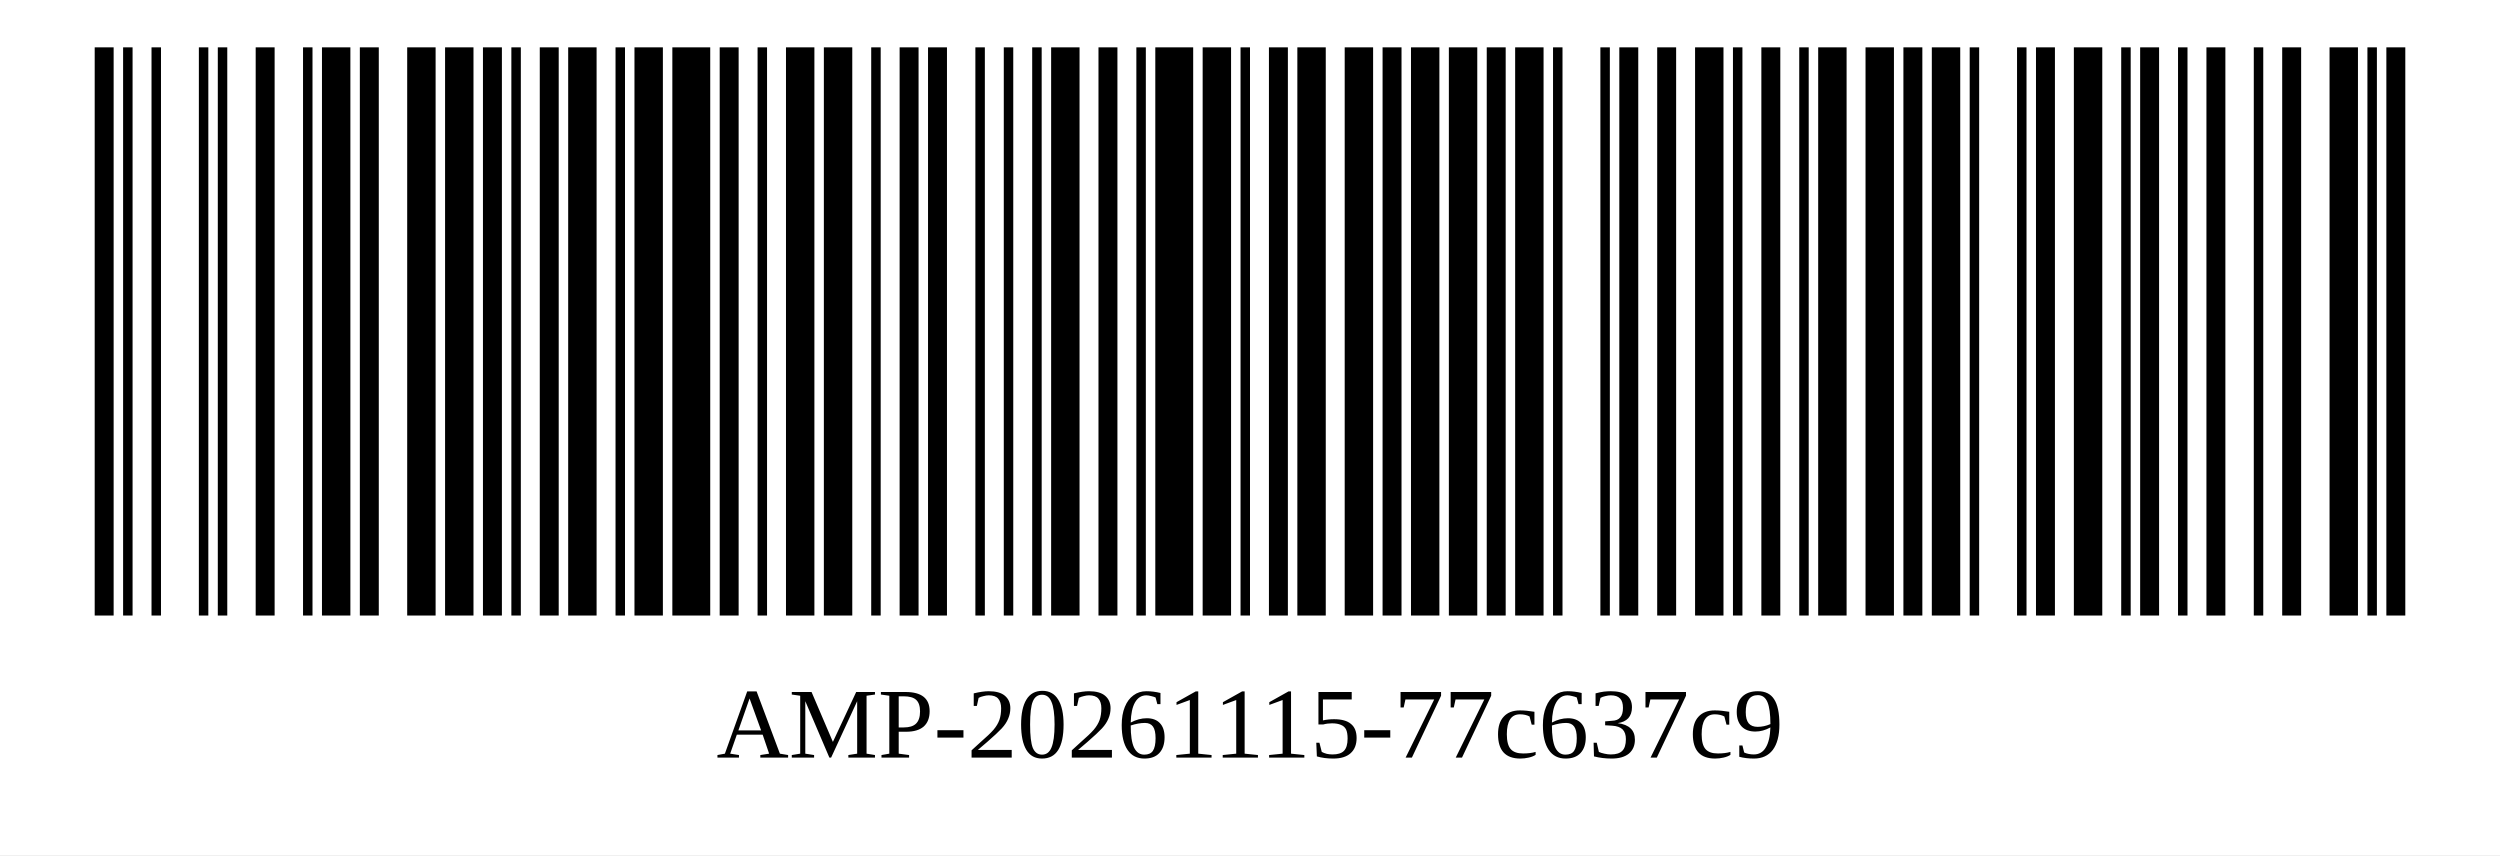
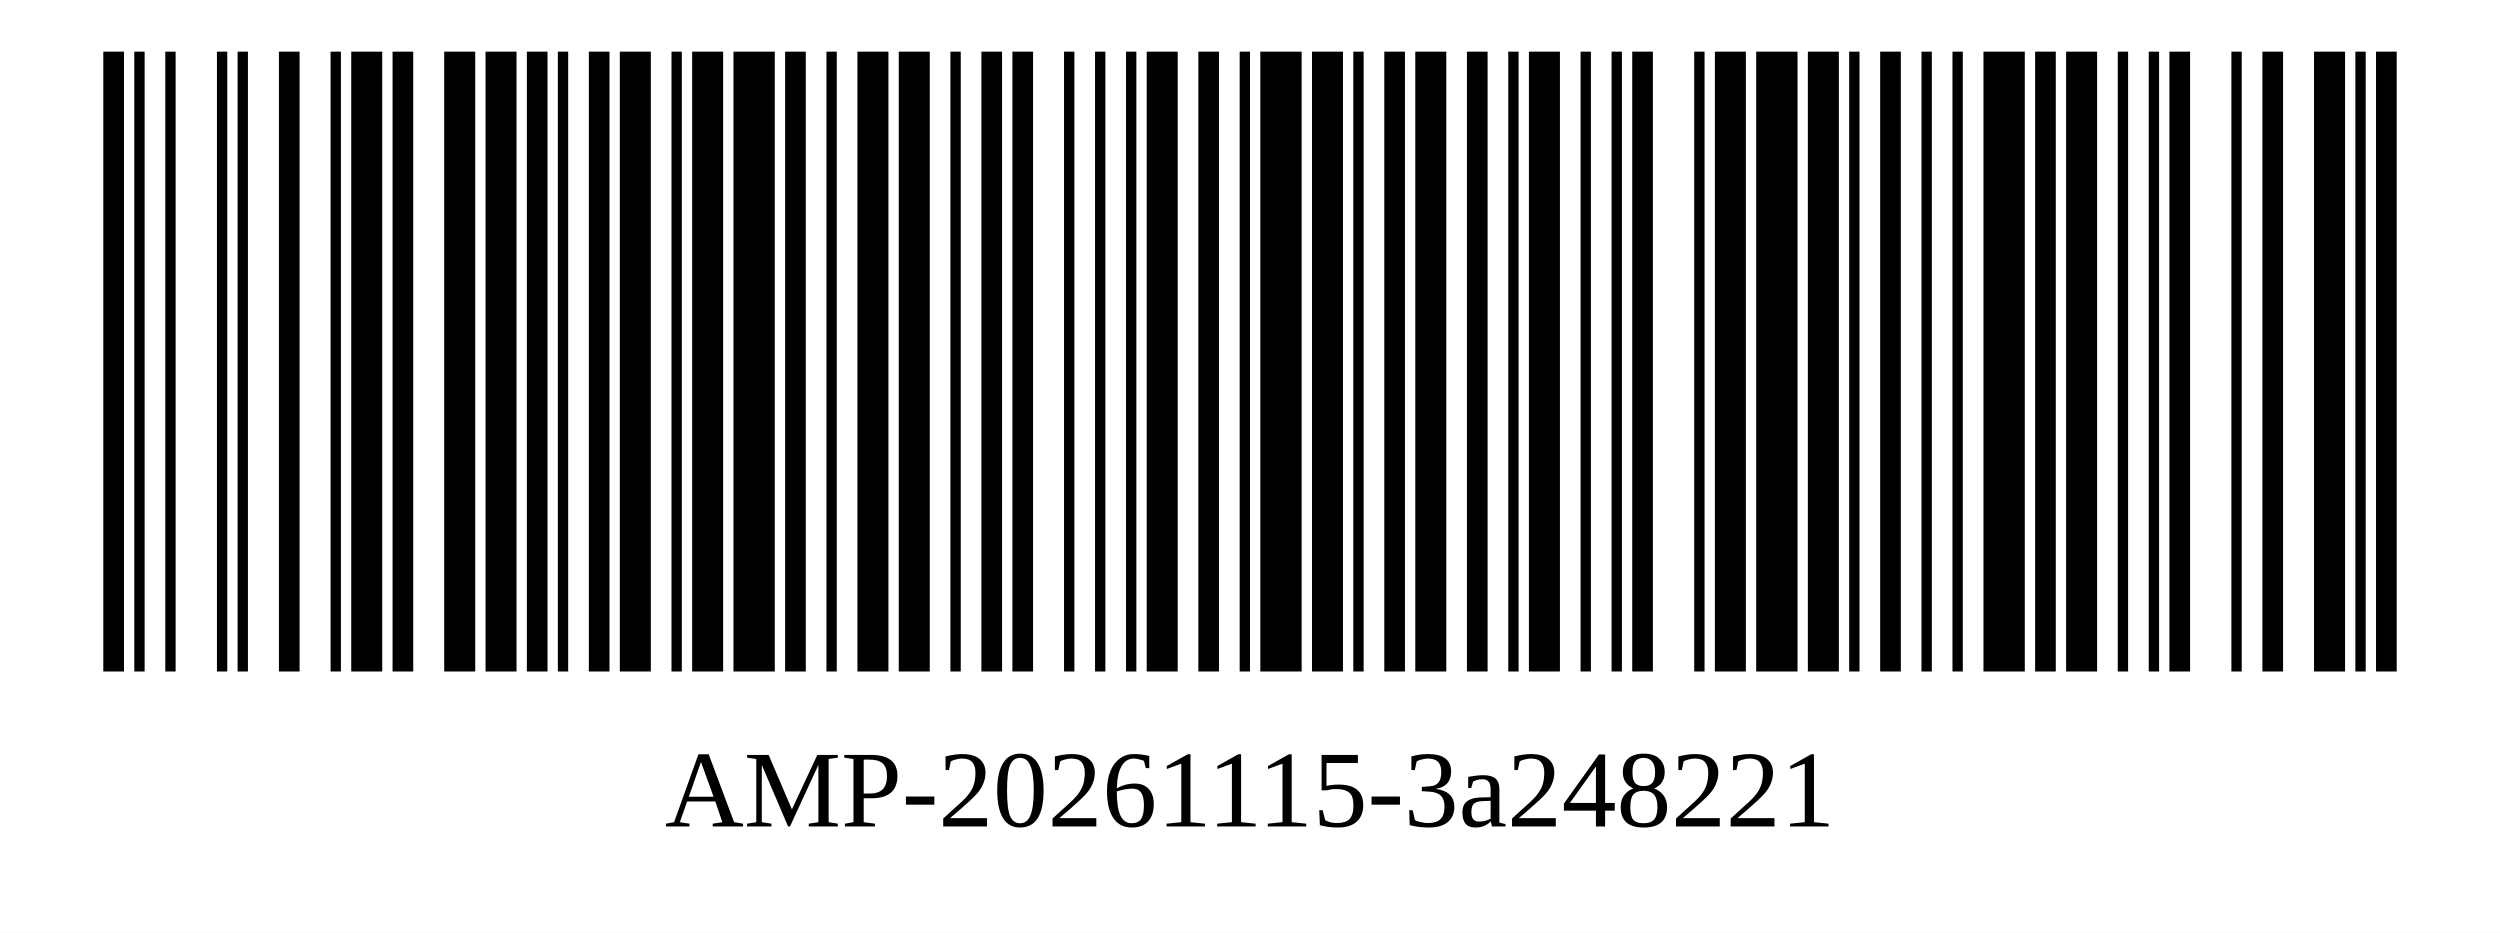
- <svg xmlns="http://www.w3.org/2000/svg" version="1.1" width="52.800mm" height="18.058mm">
+ <svg xmlns="http://www.w3.org/2000/svg" version="1.1" width="48.400mm" height="18.058mm">
  <g id="barcode_group">
    <rect width="100%" height="100%" style="fill:white" />
    <rect x="2.000mm" y="1.000mm" width="0.400mm" height="12.000mm" style="fill:black;" />
    <rect x="2.600mm" y="1.000mm" width="0.200mm" height="12.000mm" style="fill:black;" />
    <rect x="3.200mm" y="1.000mm" width="0.200mm" height="12.000mm" style="fill:black;" />
    <rect x="4.200mm" y="1.000mm" width="0.200mm" height="12.000mm" style="fill:black;" />
    <rect x="4.600mm" y="1.000mm" width="0.200mm" height="12.000mm" style="fill:black;" />
    <rect x="5.400mm" y="1.000mm" width="0.400mm" height="12.000mm" style="fill:black;" />
    <rect x="6.400mm" y="1.000mm" width="0.200mm" height="12.000mm" style="fill:black;" />
    <rect x="6.800mm" y="1.000mm" width="0.600mm" height="12.000mm" style="fill:black;" />
    <rect x="7.600mm" y="1.000mm" width="0.400mm" height="12.000mm" style="fill:black;" />
    <rect x="8.600mm" y="1.000mm" width="0.600mm" height="12.000mm" style="fill:black;" />
    <rect x="9.400mm" y="1.000mm" width="0.600mm" height="12.000mm" style="fill:black;" />
    <rect x="10.200mm" y="1.000mm" width="0.400mm" height="12.000mm" style="fill:black;" />
    <rect x="10.800mm" y="1.000mm" width="0.200mm" height="12.000mm" style="fill:black;" />
    <rect x="11.400mm" y="1.000mm" width="0.400mm" height="12.000mm" style="fill:black;" />
    <rect x="12.000mm" y="1.000mm" width="0.600mm" height="12.000mm" style="fill:black;" />
    <rect x="13.000mm" y="1.000mm" width="0.200mm" height="12.000mm" style="fill:black;" />
    <rect x="13.400mm" y="1.000mm" width="0.600mm" height="12.000mm" style="fill:black;" />
    <rect x="14.200mm" y="1.000mm" width="0.800mm" height="12.000mm" style="fill:black;" />
    <rect x="15.200mm" y="1.000mm" width="0.400mm" height="12.000mm" style="fill:black;" />
    <rect x="16.000mm" y="1.000mm" width="0.200mm" height="12.000mm" style="fill:black;" />
    <rect x="16.600mm" y="1.000mm" width="0.600mm" height="12.000mm" style="fill:black;" />
    <rect x="17.400mm" y="1.000mm" width="0.600mm" height="12.000mm" style="fill:black;" />
    <rect x="18.400mm" y="1.000mm" width="0.200mm" height="12.000mm" style="fill:black;" />
    <rect x="19.000mm" y="1.000mm" width="0.400mm" height="12.000mm" style="fill:black;" />
    <rect x="19.600mm" y="1.000mm" width="0.400mm" height="12.000mm" style="fill:black;" />
    <rect x="20.600mm" y="1.000mm" width="0.200mm" height="12.000mm" style="fill:black;" />
    <rect x="21.200mm" y="1.000mm" width="0.200mm" height="12.000mm" style="fill:black;" />
    <rect x="21.800mm" y="1.000mm" width="0.200mm" height="12.000mm" style="fill:black;" />
    <rect x="22.200mm" y="1.000mm" width="0.600mm" height="12.000mm" style="fill:black;" />
    <rect x="23.200mm" y="1.000mm" width="0.400mm" height="12.000mm" style="fill:black;" />
    <rect x="24.000mm" y="1.000mm" width="0.200mm" height="12.000mm" style="fill:black;" />
    <rect x="24.400mm" y="1.000mm" width="0.800mm" height="12.000mm" style="fill:black;" />
    <rect x="25.400mm" y="1.000mm" width="0.600mm" height="12.000mm" style="fill:black;" />
    <rect x="26.200mm" y="1.000mm" width="0.200mm" height="12.000mm" style="fill:black;" />
    <rect x="26.800mm" y="1.000mm" width="0.400mm" height="12.000mm" style="fill:black;" />
    <rect x="27.400mm" y="1.000mm" width="0.600mm" height="12.000mm" style="fill:black;" />
-     <rect x="28.400mm" y="1.000mm" width="0.600mm" height="12.000mm" style="fill:black;" />
-     <rect x="29.200mm" y="1.000mm" width="0.400mm" height="12.000mm" style="fill:black;" />
-     <rect x="29.800mm" y="1.000mm" width="0.600mm" height="12.000mm" style="fill:black;" />
-     <rect x="30.600mm" y="1.000mm" width="0.600mm" height="12.000mm" style="fill:black;" />
-     <rect x="31.400mm" y="1.000mm" width="0.400mm" height="12.000mm" style="fill:black;" />
-     <rect x="32.000mm" y="1.000mm" width="0.600mm" height="12.000mm" style="fill:black;" />
+     <rect x="28.400mm" y="1.000mm" width="0.400mm" height="12.000mm" style="fill:black;" />
+     <rect x="29.200mm" y="1.000mm" width="0.200mm" height="12.000mm" style="fill:black;" />
+     <rect x="29.600mm" y="1.000mm" width="0.600mm" height="12.000mm" style="fill:black;" />
+     <rect x="30.600mm" y="1.000mm" width="0.200mm" height="12.000mm" style="fill:black;" />
+     <rect x="31.200mm" y="1.000mm" width="0.200mm" height="12.000mm" style="fill:black;" />
+     <rect x="31.600mm" y="1.000mm" width="0.400mm" height="12.000mm" style="fill:black;" />
    <rect x="32.800mm" y="1.000mm" width="0.200mm" height="12.000mm" style="fill:black;" />
-     <rect x="33.800mm" y="1.000mm" width="0.200mm" height="12.000mm" style="fill:black;" />
-     <rect x="34.200mm" y="1.000mm" width="0.400mm" height="12.000mm" style="fill:black;" />
-     <rect x="35.000mm" y="1.000mm" width="0.400mm" height="12.000mm" style="fill:black;" />
-     <rect x="35.800mm" y="1.000mm" width="0.600mm" height="12.000mm" style="fill:black;" />
-     <rect x="36.600mm" y="1.000mm" width="0.200mm" height="12.000mm" style="fill:black;" />
-     <rect x="37.200mm" y="1.000mm" width="0.400mm" height="12.000mm" style="fill:black;" />
-     <rect x="38.000mm" y="1.000mm" width="0.200mm" height="12.000mm" style="fill:black;" />
-     <rect x="38.400mm" y="1.000mm" width="0.600mm" height="12.000mm" style="fill:black;" />
-     <rect x="39.400mm" y="1.000mm" width="0.600mm" height="12.000mm" style="fill:black;" />
-     <rect x="40.200mm" y="1.000mm" width="0.400mm" height="12.000mm" style="fill:black;" />
-     <rect x="40.800mm" y="1.000mm" width="0.600mm" height="12.000mm" style="fill:black;" />
+     <rect x="33.200mm" y="1.000mm" width="0.600mm" height="12.000mm" style="fill:black;" />
+     <rect x="34.000mm" y="1.000mm" width="0.800mm" height="12.000mm" style="fill:black;" />
+     <rect x="35.000mm" y="1.000mm" width="0.600mm" height="12.000mm" style="fill:black;" />
+     <rect x="35.800mm" y="1.000mm" width="0.200mm" height="12.000mm" style="fill:black;" />
+     <rect x="36.400mm" y="1.000mm" width="0.400mm" height="12.000mm" style="fill:black;" />
+     <rect x="37.200mm" y="1.000mm" width="0.200mm" height="12.000mm" style="fill:black;" />
+     <rect x="37.800mm" y="1.000mm" width="0.200mm" height="12.000mm" style="fill:black;" />
+     <rect x="38.400mm" y="1.000mm" width="0.800mm" height="12.000mm" style="fill:black;" />
+     <rect x="39.400mm" y="1.000mm" width="0.400mm" height="12.000mm" style="fill:black;" />
+     <rect x="40.000mm" y="1.000mm" width="0.600mm" height="12.000mm" style="fill:black;" />
+     <rect x="41.000mm" y="1.000mm" width="0.200mm" height="12.000mm" style="fill:black;" />
    <rect x="41.600mm" y="1.000mm" width="0.200mm" height="12.000mm" style="fill:black;" />
-     <rect x="42.600mm" y="1.000mm" width="0.200mm" height="12.000mm" style="fill:black;" />
-     <rect x="43.000mm" y="1.000mm" width="0.400mm" height="12.000mm" style="fill:black;" />
-     <rect x="43.800mm" y="1.000mm" width="0.600mm" height="12.000mm" style="fill:black;" />
-     <rect x="44.800mm" y="1.000mm" width="0.200mm" height="12.000mm" style="fill:black;" />
-     <rect x="45.200mm" y="1.000mm" width="0.400mm" height="12.000mm" style="fill:black;" />
-     <rect x="46.000mm" y="1.000mm" width="0.200mm" height="12.000mm" style="fill:black;" />
-     <rect x="46.600mm" y="1.000mm" width="0.400mm" height="12.000mm" style="fill:black;" />
-     <rect x="47.600mm" y="1.000mm" width="0.200mm" height="12.000mm" style="fill:black;" />
-     <rect x="48.200mm" y="1.000mm" width="0.400mm" height="12.000mm" style="fill:black;" />
-     <rect x="49.200mm" y="1.000mm" width="0.600mm" height="12.000mm" style="fill:black;" />
-     <rect x="50.000mm" y="1.000mm" width="0.200mm" height="12.000mm" style="fill:black;" />
-     <rect x="50.400mm" y="1.000mm" width="0.400mm" height="12.000mm" style="fill:black;" />
-     <text x="26.400mm" y="16.000mm" style="fill:black;font-size:6pt;text-anchor:middle;">AMP-20261115-77c637c9</text>
+     <rect x="42.000mm" y="1.000mm" width="0.400mm" height="12.000mm" style="fill:black;" />
+     <rect x="43.200mm" y="1.000mm" width="0.200mm" height="12.000mm" style="fill:black;" />
+     <rect x="43.800mm" y="1.000mm" width="0.400mm" height="12.000mm" style="fill:black;" />
+     <rect x="44.800mm" y="1.000mm" width="0.600mm" height="12.000mm" style="fill:black;" />
+     <rect x="45.600mm" y="1.000mm" width="0.200mm" height="12.000mm" style="fill:black;" />
+     <rect x="46.000mm" y="1.000mm" width="0.400mm" height="12.000mm" style="fill:black;" />
+     <text x="24.200mm" y="16.000mm" style="fill:black;font-size:6pt;text-anchor:middle;">AMP-20261115-3a248221</text>
  </g>
</svg>
